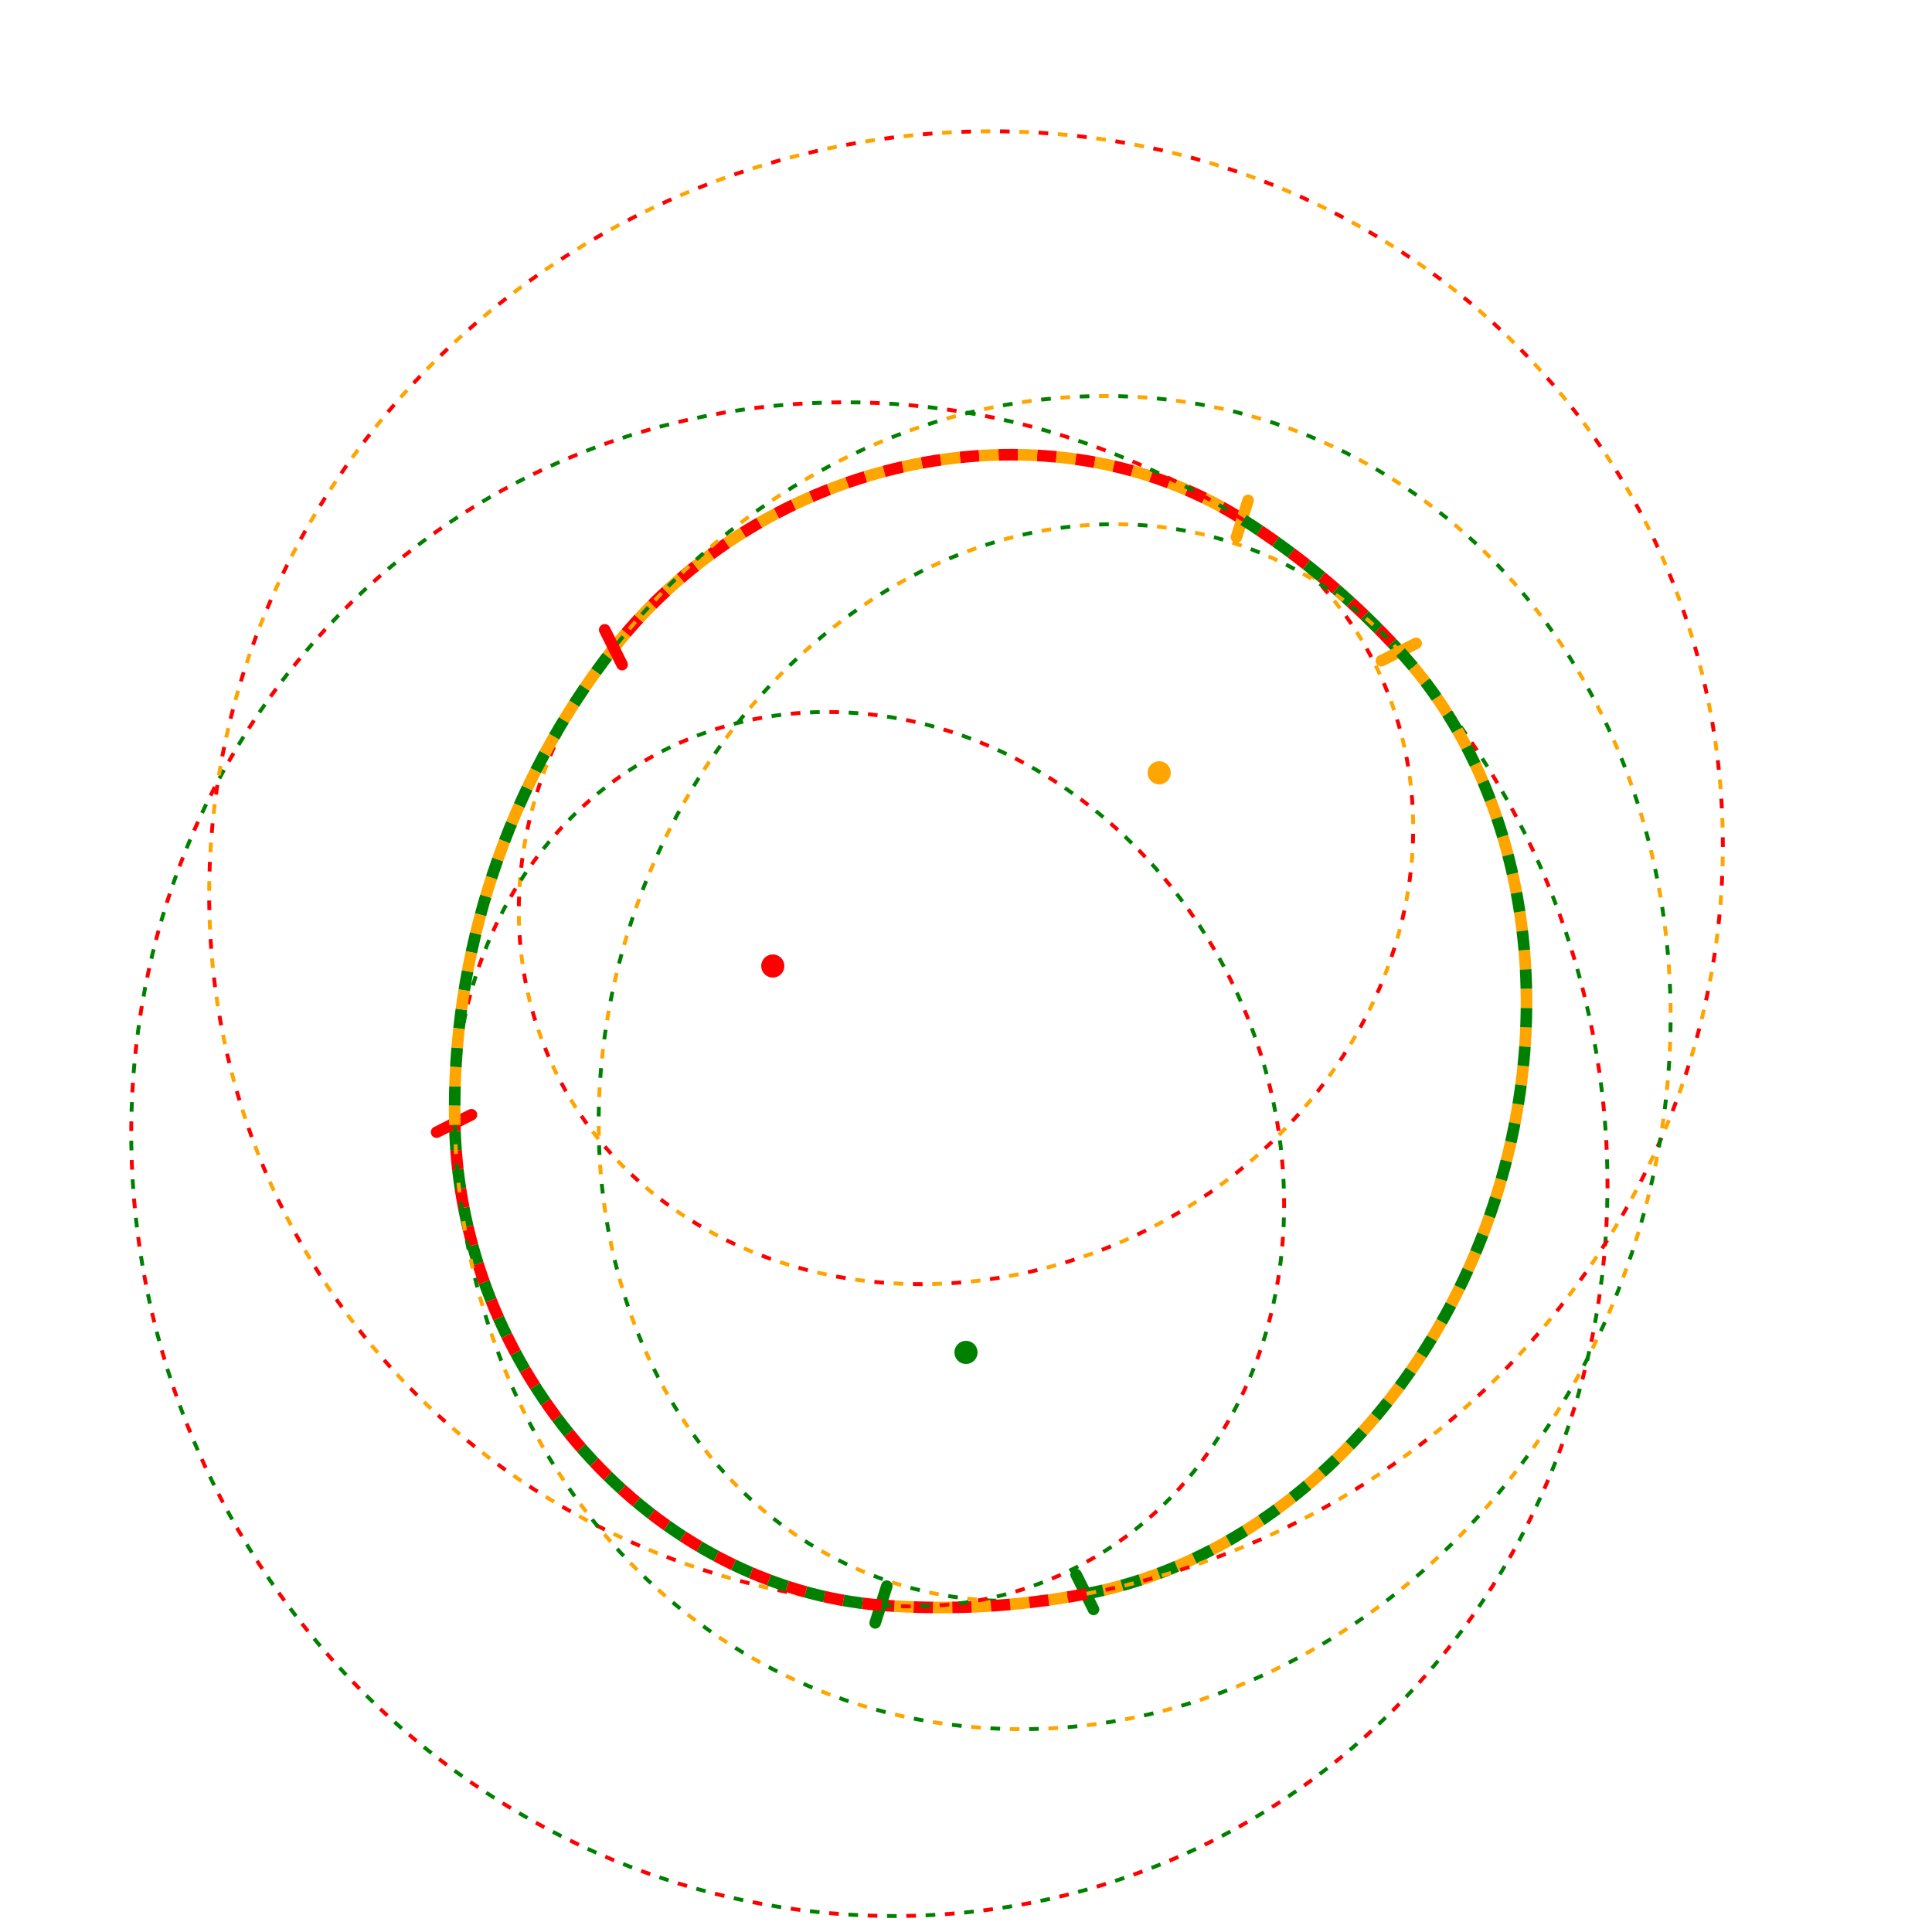
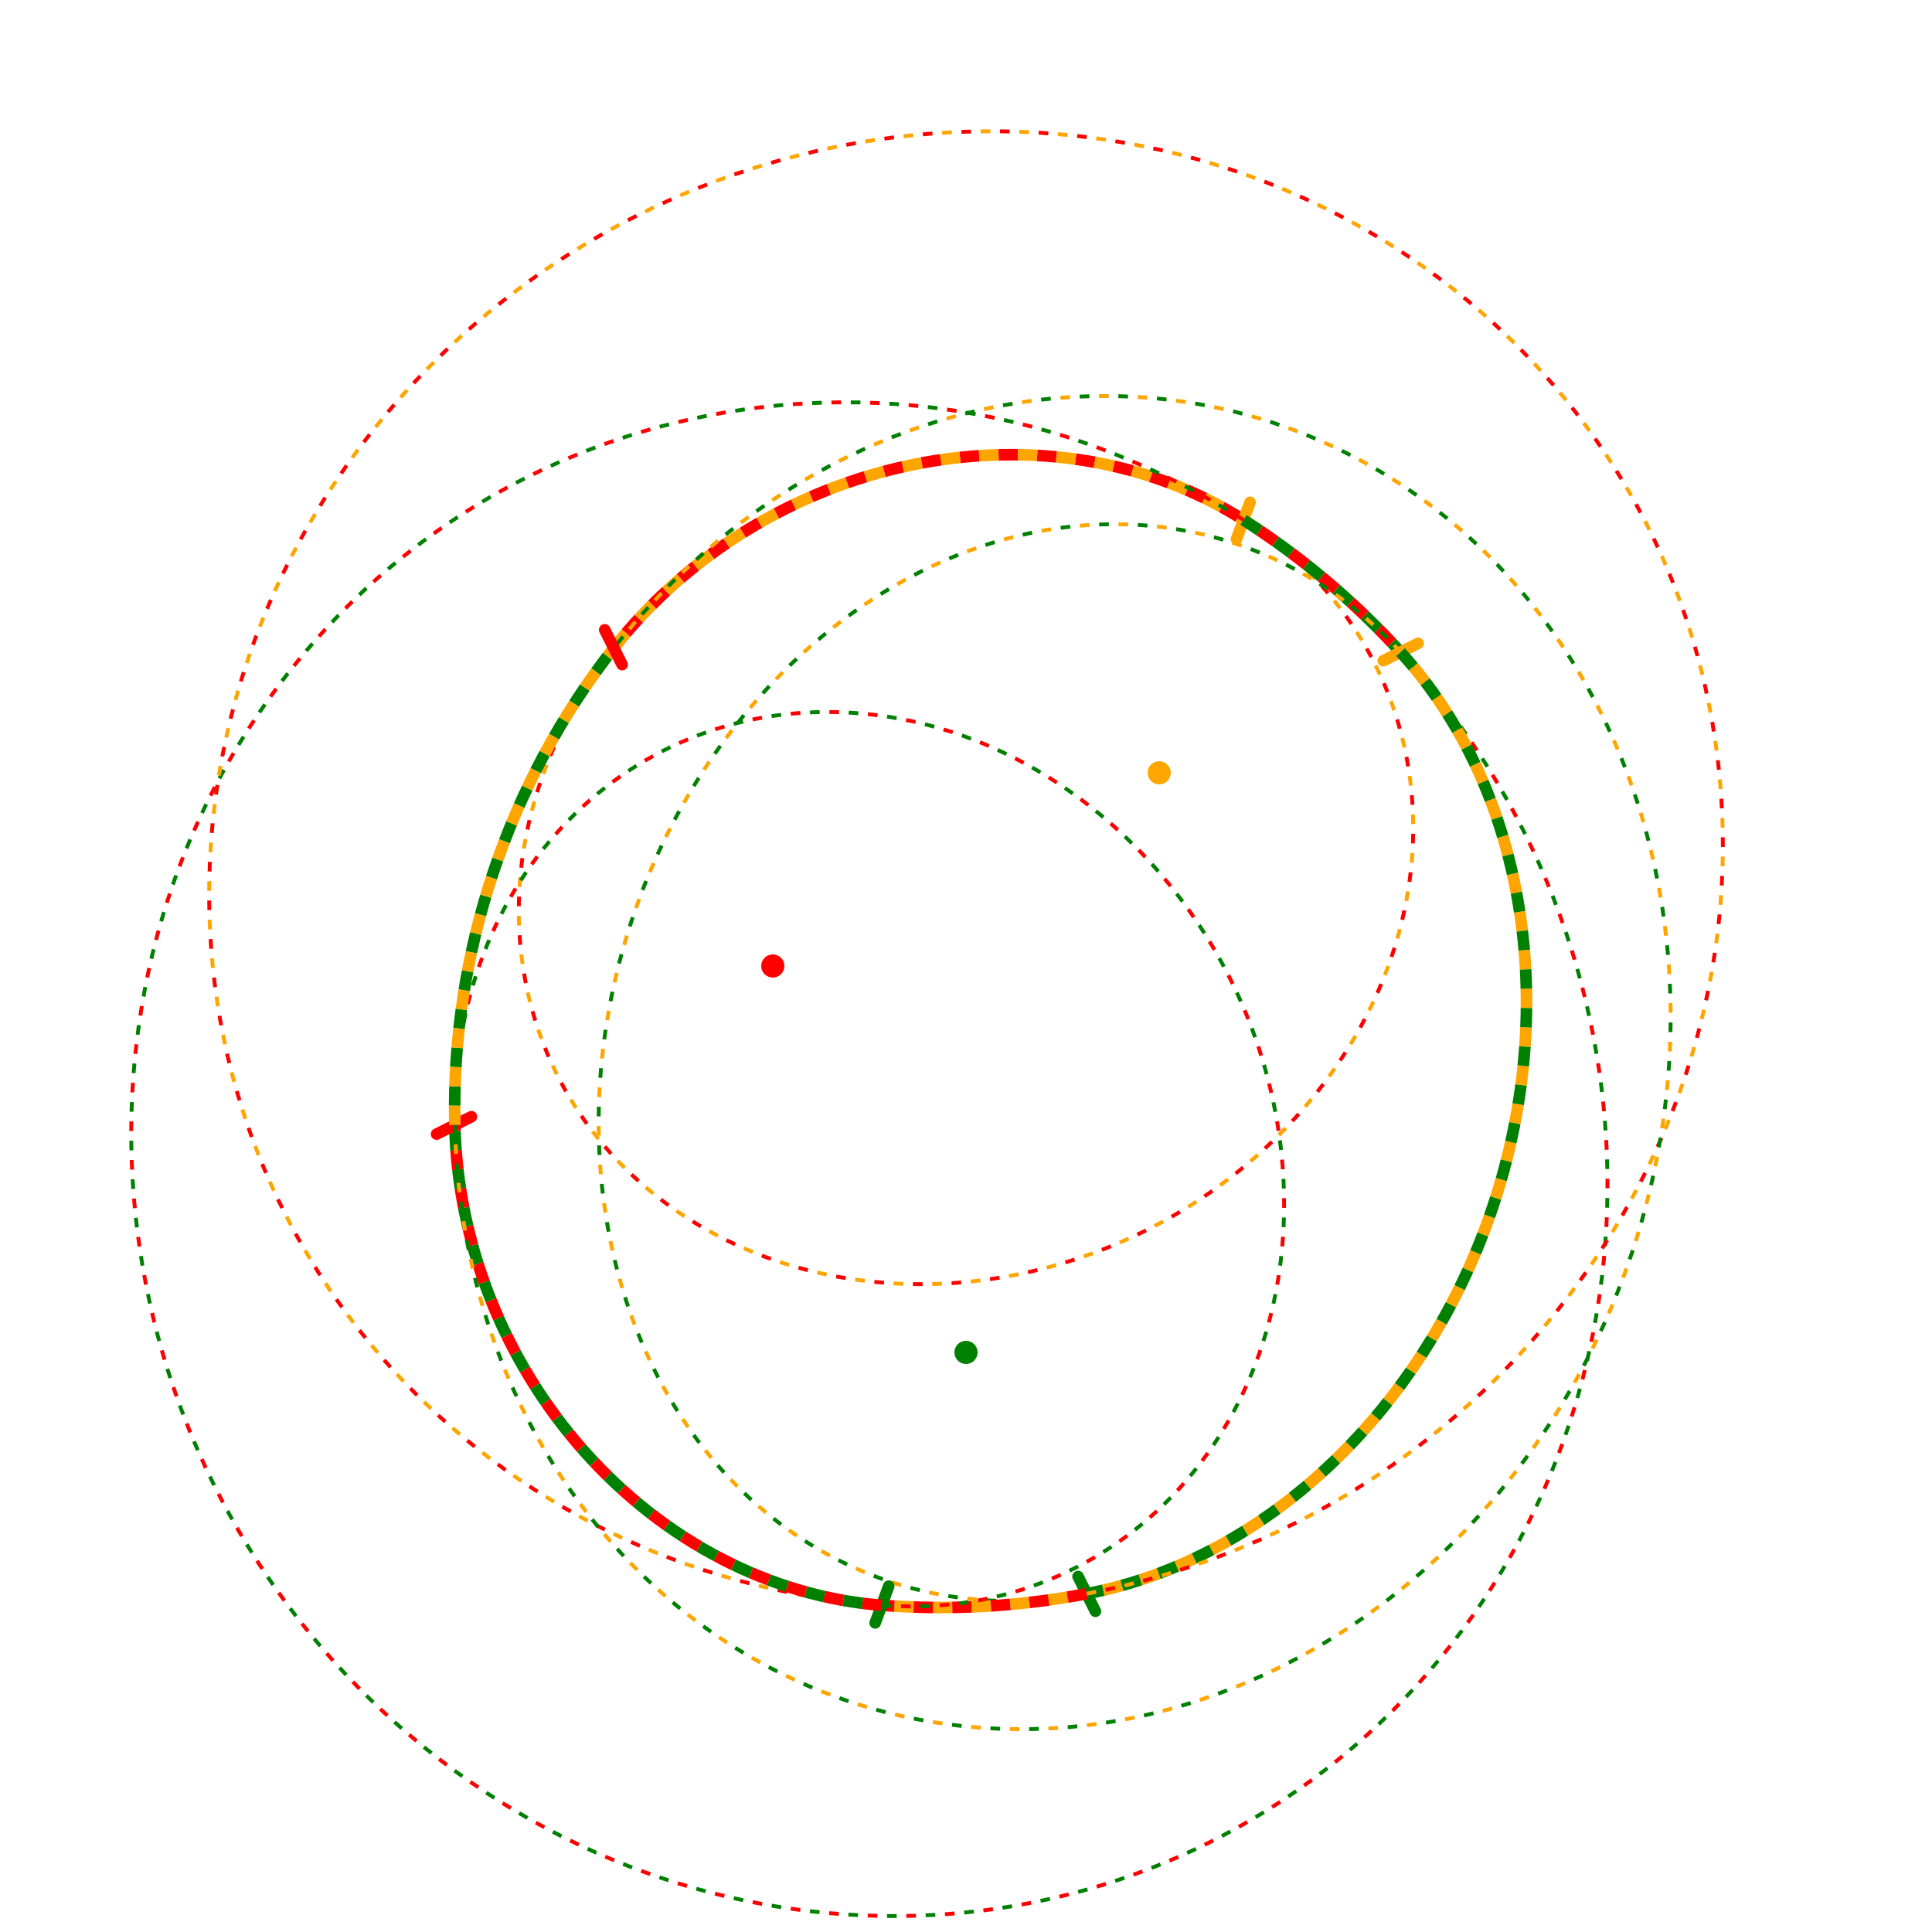
<svg xmlns="http://www.w3.org/2000/svg" baseProfile="full" height="1000" version="1.1" width="1000">
  <defs />
  <circle cx="400" cy="500" fill="red" r="5" stroke="red" stroke-width="2" />
  <circle cx="600" cy="400" fill="orange" r="5" stroke="orange" stroke-width="2" />
  <circle cx="500" cy="700" fill="green" r="5" stroke="green" stroke-width="2" />
  <path d="M 317.705,335.41 A 236.803,208.748 -26.565 0,1 643.627,269.12" fill="none" stroke="red" stroke-dasharray="10,10" stroke-dashoffset="10" stroke-width="6" />
  <path d="M 317.705,335.41 A 236.803,208.748 -26.565 0,1 643.627,269.12" fill="none" stroke="orange" stroke-dasharray="10,10" stroke-dashoffset="0" stroke-width="6" />
  <path d="M 317.705,335.41 A 236.803,208.748 -26.565 1,0 643.627,269.12" fill="none" stroke="red" stroke-dasharray="5,15" stroke-dashoffset="0" stroke-width="2" />
  <path d="M 317.705,335.41 A 236.803,208.748 -26.565 1,0 643.627,269.12" fill="none" stroke="orange" stroke-dasharray="5,15" stroke-dashoffset="10" stroke-width="2" />
-   <line fill="orange" stroke="orange" stroke-linecap="round" stroke-width="6" x1="640" x2="646" y1="278" y2="259" />
+   <line fill="orange" stroke="orange" stroke-linecap="round" stroke-width="6" x1="640" x2="647" y1="279" y2="260" />
  <path d="M 643.627,269.12 A 394.917,378.761 63.435 0,1 724.914,337.543" fill="none" stroke="red" stroke-dasharray="10,10" stroke-dashoffset="10" stroke-width="6" />
  <path d="M 643.627,269.12 A 394.917,378.761 63.435 0,1 724.914,337.543" fill="none" stroke="green" stroke-dasharray="10,10" stroke-dashoffset="0" stroke-width="6" />
  <path d="M 643.627,269.12 A 394.917,378.761 63.435 1,0 724.914,337.543" fill="none" stroke="red" stroke-dasharray="5,15" stroke-dashoffset="0" stroke-width="2" />
  <path d="M 643.627,269.12 A 394.917,378.761 63.435 1,0 724.914,337.543" fill="none" stroke="green" stroke-dasharray="5,15" stroke-dashoffset="10" stroke-width="2" />
-   <line fill="orange" stroke="orange" stroke-linecap="round" stroke-width="6" x1="715" x2="733" y1="342" y2="333" />
+   <line fill="orange" stroke="orange" stroke-linecap="round" stroke-width="6" x1="716" x2="734" y1="342" y2="333" />
  <path d="M 724.914,337.543 A 283.114,234.848 108.435 0,1 562.457,824.914" fill="none" stroke="orange" stroke-dasharray="10,10" stroke-dashoffset="10" stroke-width="6" />
  <path d="M 724.914,337.543 A 283.114,234.848 108.435 0,1 562.457,824.914" fill="none" stroke="green" stroke-dasharray="10,10" stroke-dashoffset="0" stroke-width="6" />
  <path d="M 724.914,337.543 A 283.114,234.848 108.435 1,0 562.457,824.914" fill="none" stroke="orange" stroke-dasharray="5,15" stroke-dashoffset="0" stroke-width="2" />
  <path d="M 724.914,337.543 A 283.114,234.848 108.435 1,0 562.457,824.914" fill="none" stroke="green" stroke-dasharray="5,15" stroke-dashoffset="10" stroke-width="2" />
-   <line fill="green" stroke="green" stroke-linecap="round" stroke-width="6" x1="557" x2="566" y1="815" y2="833" />
+   <line fill="green" stroke="green" stroke-linecap="round" stroke-width="6" x1="558" x2="567" y1="816" y2="834" />
  <path d="M 562.457,824.914 A 394.917,378.761 153.435 0,1 456.373,830.88" fill="none" stroke="orange" stroke-dasharray="10,10" stroke-dashoffset="10" stroke-width="6" />
  <path d="M 562.457,824.914 A 394.917,378.761 153.435 0,1 456.373,830.88" fill="none" stroke="red" stroke-dasharray="10,10" stroke-dashoffset="0" stroke-width="6" />
  <path d="M 562.457,824.914 A 394.917,378.761 153.435 1,0 456.373,830.88" fill="none" stroke="orange" stroke-dasharray="5,15" stroke-dashoffset="0" stroke-width="2" />
  <path d="M 562.457,824.914 A 394.917,378.761 153.435 1,0 456.373,830.88" fill="none" stroke="red" stroke-dasharray="5,15" stroke-dashoffset="10" stroke-width="2" />
-   <line fill="green" stroke="green" stroke-linecap="round" stroke-width="6" x1="459" x2="453" y1="821" y2="840" />
+   <line fill="green" stroke="green" stroke-linecap="round" stroke-width="6" x1="460" x2="453" y1="821" y2="840" />
  <path d="M 456.373,830.88 A 236.803,208.748 -116.565 0,1 235.41,582.295" fill="none" stroke="green" stroke-dasharray="10,10" stroke-dashoffset="10" stroke-width="6" />
  <path d="M 456.373,830.88 A 236.803,208.748 -116.565 0,1 235.41,582.295" fill="none" stroke="red" stroke-dasharray="10,10" stroke-dashoffset="0" stroke-width="6" />
  <path d="M 456.373,830.88 A 236.803,208.748 -116.565 1,0 235.41,582.295" fill="none" stroke="green" stroke-dasharray="5,15" stroke-dashoffset="0" stroke-width="2" />
  <path d="M 456.373,830.88 A 236.803,208.748 -116.565 1,0 235.41,582.295" fill="none" stroke="red" stroke-dasharray="5,15" stroke-dashoffset="10" stroke-width="2" />
-   <line fill="red" stroke="red" stroke-linecap="round" stroke-width="6" x1="244" x2="226" y1="577" y2="586" />
+   <line fill="red" stroke="red" stroke-linecap="round" stroke-width="6" x1="244" x2="226" y1="578" y2="587" />
  <path d="M 235.41,582.295 A 348.607,310.687 -71.565 0,1 317.705,335.41" fill="none" stroke="green" stroke-dasharray="10,10" stroke-dashoffset="10" stroke-width="6" />
  <path d="M 235.41,582.295 A 348.607,310.687 -71.565 0,1 317.705,335.41" fill="none" stroke="orange" stroke-dasharray="10,10" stroke-dashoffset="0" stroke-width="6" />
  <path d="M 235.41,582.295 A 348.607,310.687 -71.565 1,0 317.705,335.41" fill="none" stroke="green" stroke-dasharray="5,15" stroke-dashoffset="0" stroke-width="2" />
  <path d="M 235.41,582.295 A 348.607,310.687 -71.565 1,0 317.705,335.41" fill="none" stroke="orange" stroke-dasharray="5,15" stroke-dashoffset="10" stroke-width="2" />
  <line fill="red" stroke="red" stroke-linecap="round" stroke-width="6" x1="322" x2="313" y1="344" y2="326" />
</svg>
